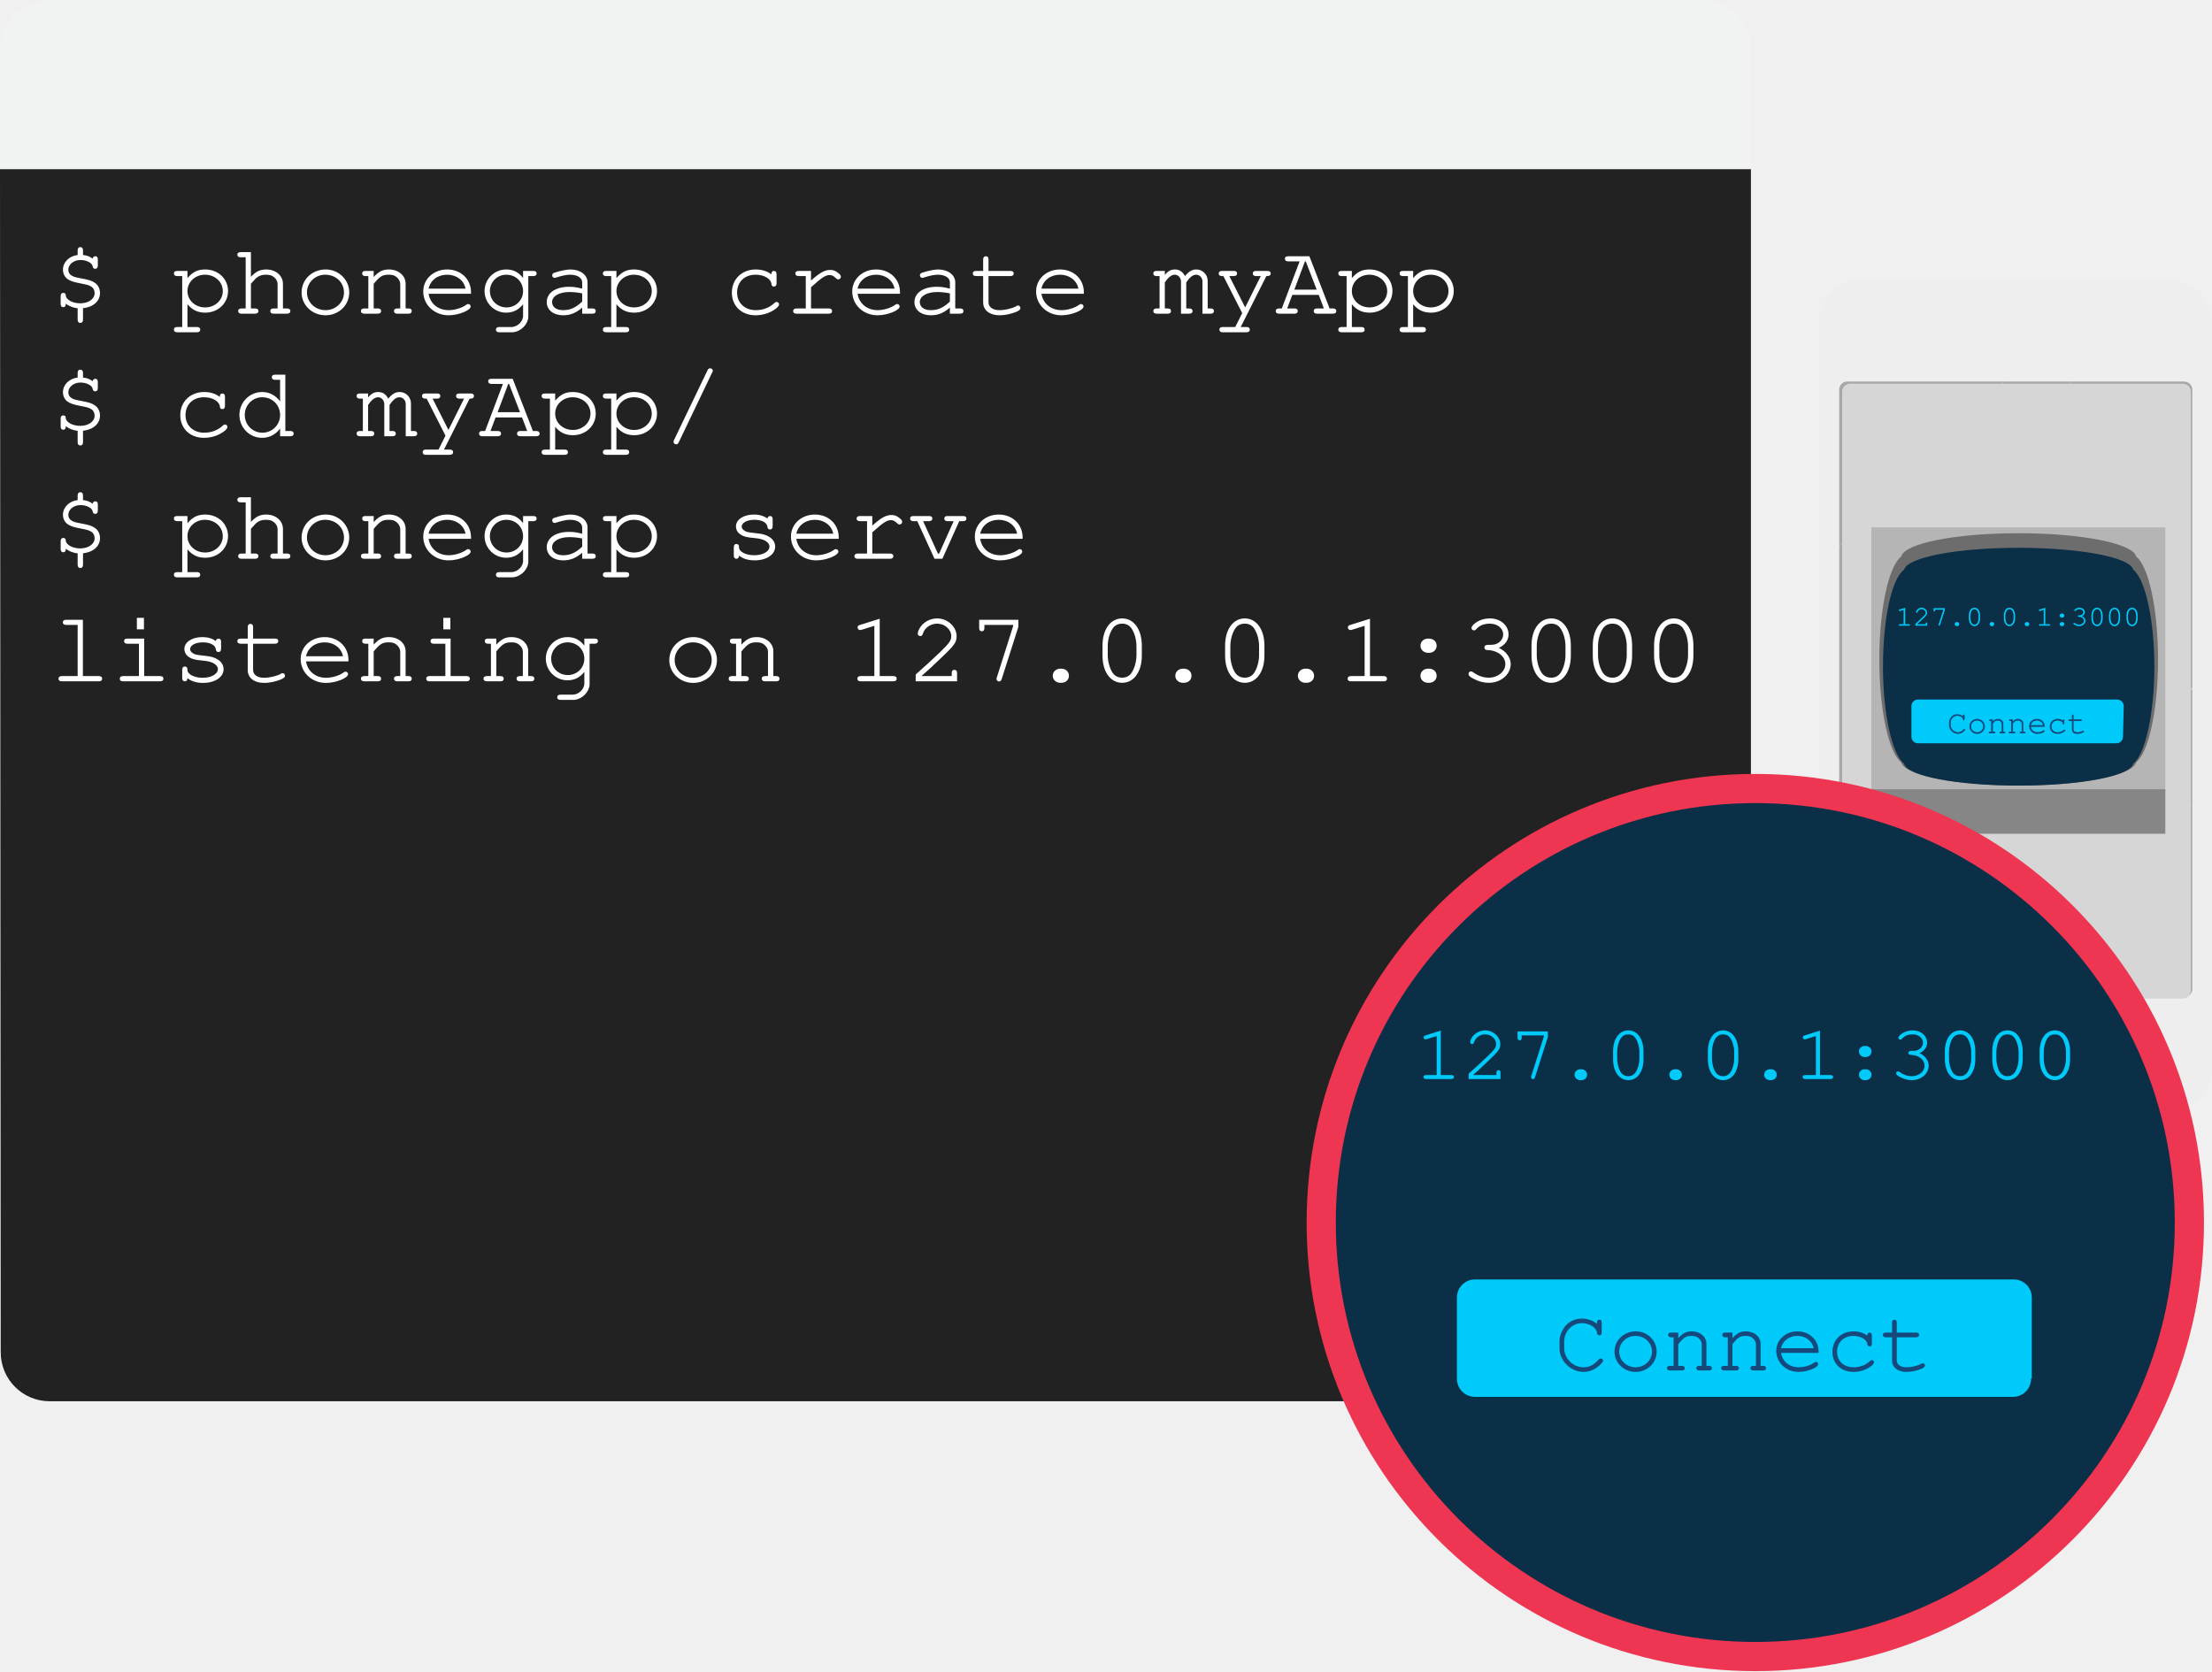
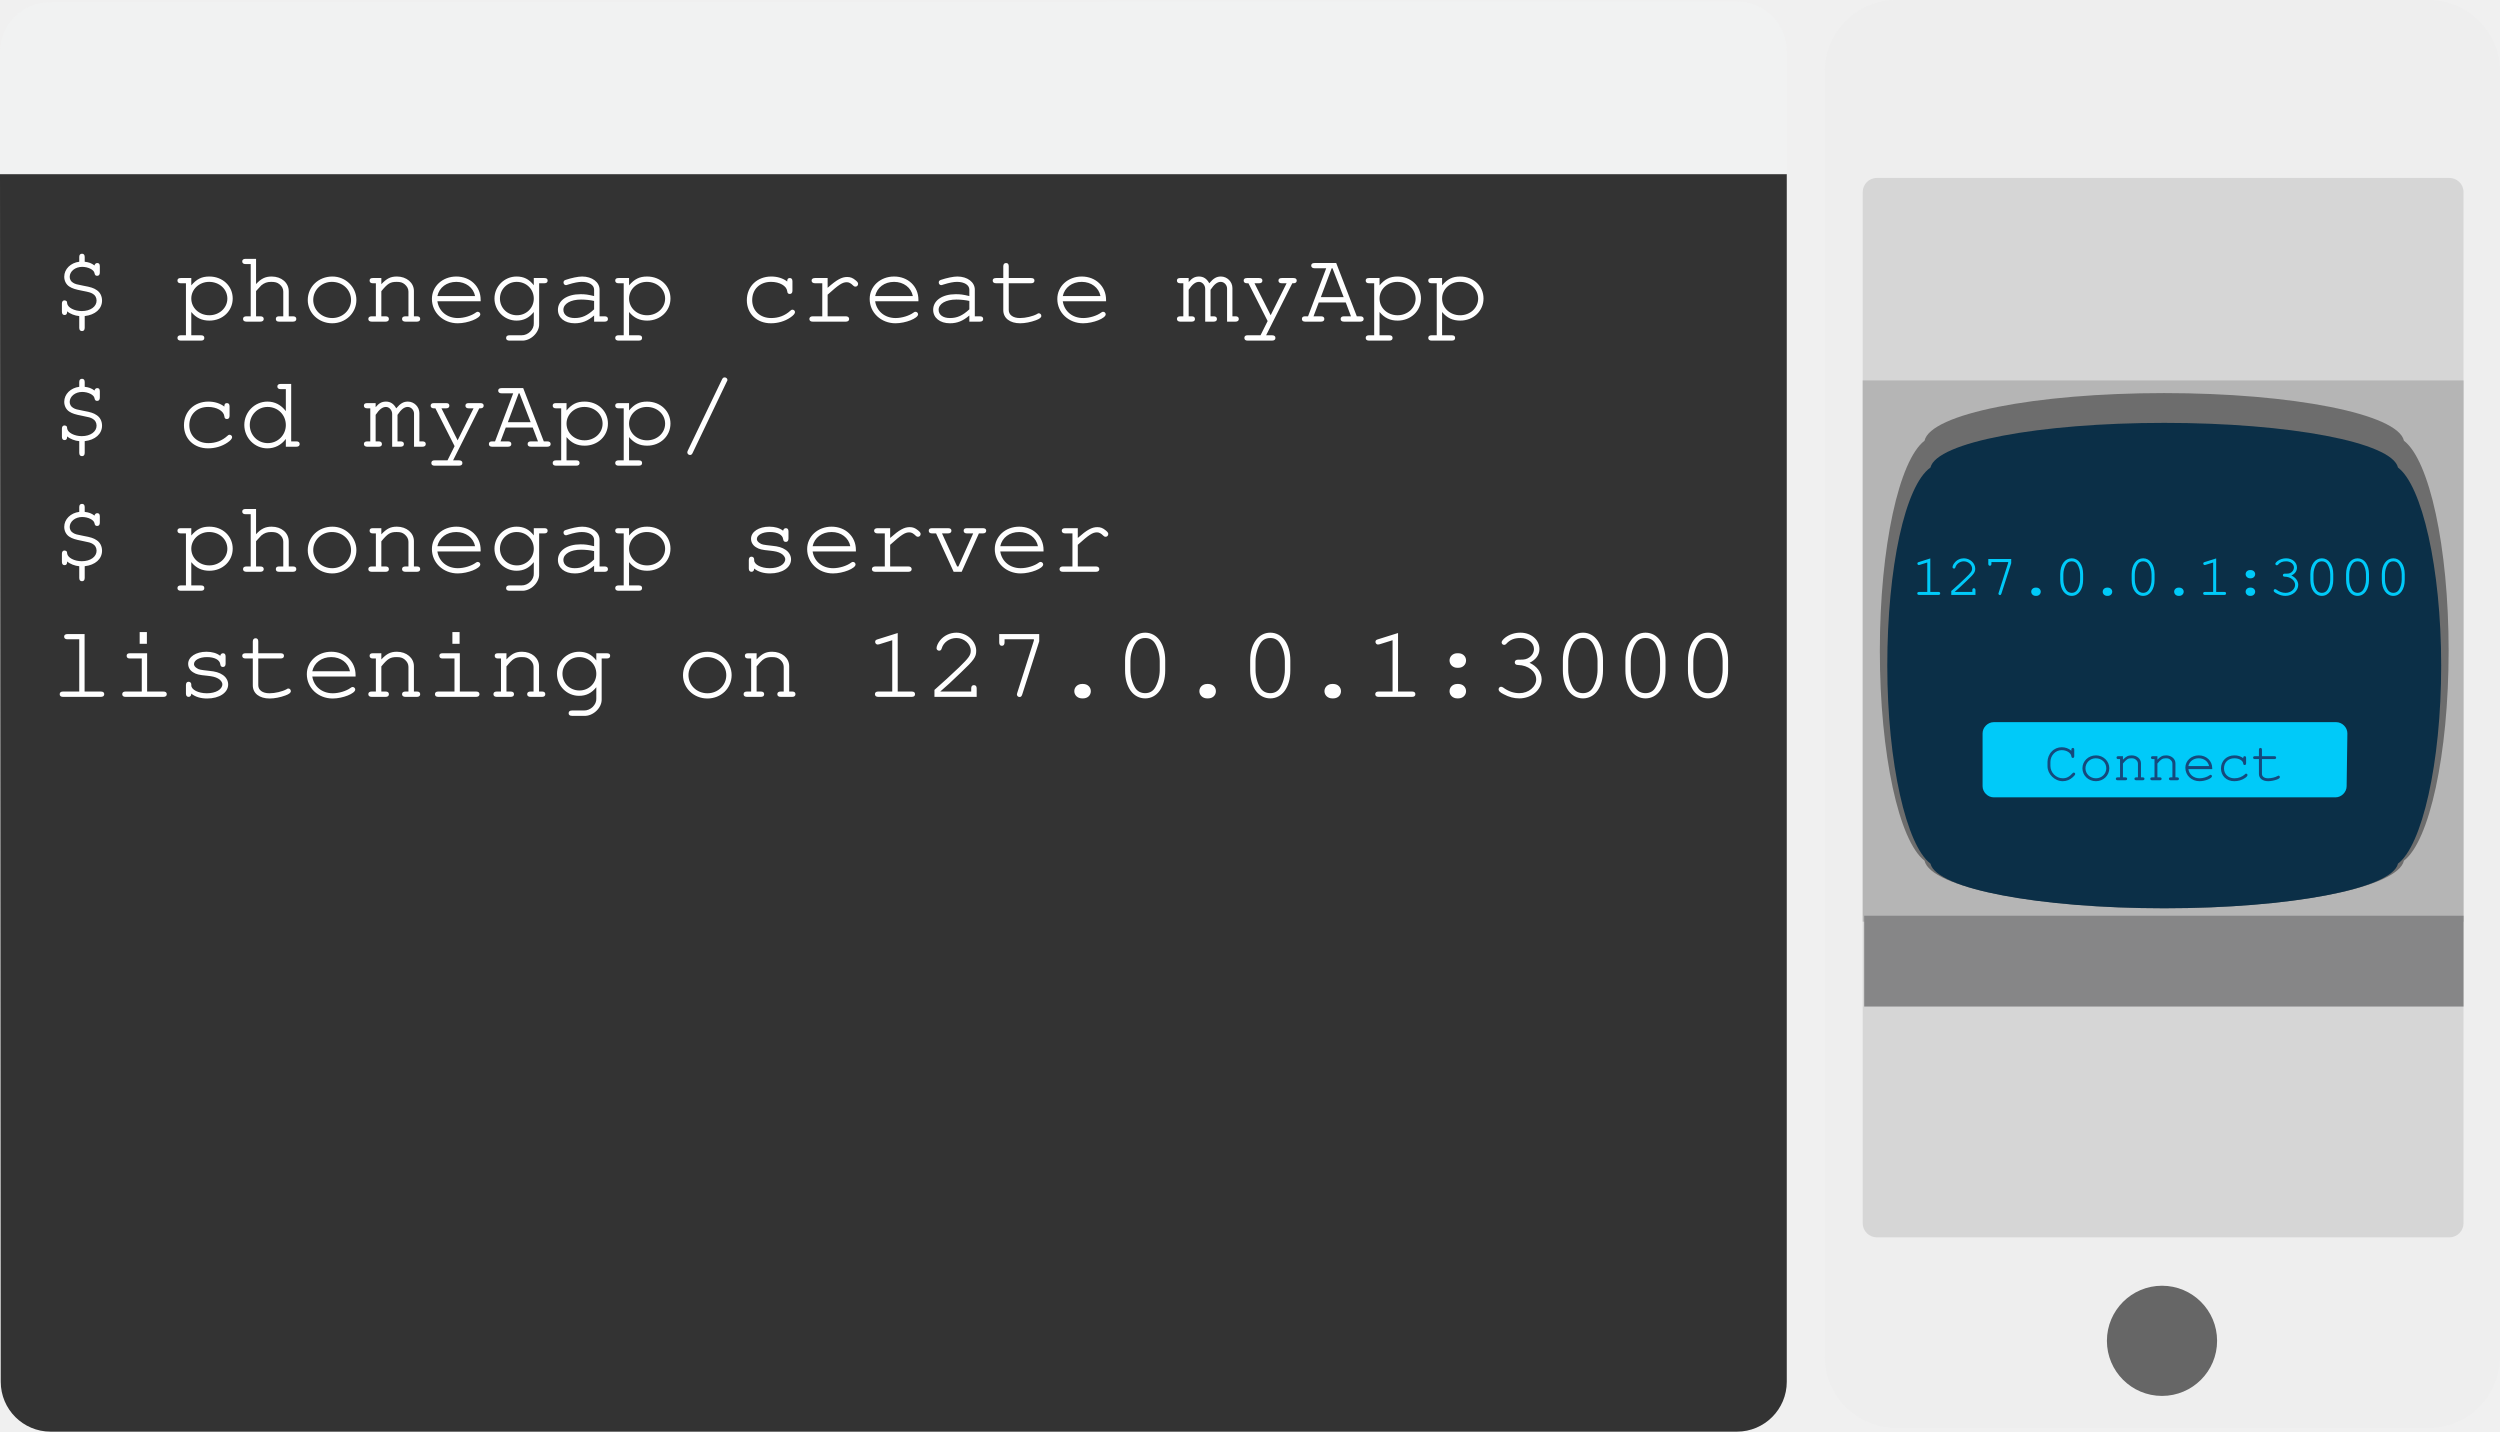
- <svg xmlns="http://www.w3.org/2000/svg" version="1.1" id="Layer_1" x="0px" y="0px" width="303.2px" height="229.1px" viewBox="0.2 0.2 303.2 229.1" enable-background="new 0.2 0.2 303.2 229.1" xml:space="preserve">
+ <svg xmlns="http://www.w3.org/2000/svg" version="1.1" id="Layer_1" x="0px" y="0px" width="335.8px" height="192.3px" viewBox="0.2 0 335.8 192.3" enable-background="new 0.2 0 335.8 192.3" xml:space="preserve">
  <g id="step_3_terminal">
    <path fill="#F1F2F2" d="M233.5,0.2c3.7,0,6.7,3,6.7,6.7v16.4h-0.4H0.2V7c0-3.7,3-6.7,6.7-6.7L233.5,0.2L233.5,0.2z" />
-     <path fill="#222222" d="M0.2,23.4h239.6h0.4v162.2c0,3.7-3,6.7-6.7,6.7H7c-3.7,0-6.7-3-6.7-6.7L0.2,23.4L0.2,23.4z" />
+     <path fill="#333333" d="M0.2,23.4h239.6h0.4v162.2c0,3.7-3,6.7-6.7,6.7H7c-3.7,0-6.7-3-6.7-6.7L0.2,23.4L0.2,23.4z" />
  </g>
  <g>
    <text transform="matrix(1 0 0 1 7 43.2043)" fill="#FFFFFF" font-family="'Monaco', Courier, monospace" font-size="14">$ phonegap create myApp</text>
    <text transform="matrix(1 0 0 1 7 60.0042)" fill="#FFFFFF" font-family="'Monaco', Courier, monospace" font-size="14">$ cd myApp/</text>
-     <text transform="matrix(1 0 0 1 7 76.804)" fill="#FFFFFF" font-family="'Monaco', Courier, monospace" font-size="14">$ phonegap serve</text>
+     <text transform="matrix(1 0 0 1 7 76.804)" fill="#FFFFFF" font-family="'Monaco', Courier, monospace" font-size="14">$ phonegap server</text>
    <text transform="matrix(1 0 0 1 7 93.6047)" fill="#FFFFFF" font-family="'Monaco', Courier, monospace" font-size="14">listening on 127.0.0.1:3000</text>
  </g>
-   <path fill="#EEEEEE" d="M303.4,146.6c0,3.1-2.5,5.7-5.7,5.7h-42.4c-3.1,0-5.7-2.5-5.7-5.7V44.3c0-3.1,2.5-5.7,5.7-5.7h42.4  c3.1,0,5.7,2.5,5.7,5.7V146.6z" />
-   <line fill="none" x1="302.1" y1="83.3" x2="248.4" y2="137" />
-   <line fill="none" x1="302.4" y1="108.5" x2="269.6" y2="141.3" />
  <g>
-     <path fill="#A8A8A8" d="M300.7,110.6v25.2c0,0.6-0.5,1.1-1.1,1.1h-25.2L300.7,110.6z" />
-     <polygon fill="#A8A8A8" points="300.7,94.6 300.7,110.6 274.4,136.9 258.3,136.9  " />
-     <path fill="#A8A8A8" d="M300.7,53.6v40.9l-42.4,42.4h-4.9c-0.6,0-1.1-0.5-1.1-1.1V84.4l0.1-0.1l31.8-31.8h15.3   C300.2,52.5,300.7,53,300.7,53.6z" />
-     <polygon fill="#A8A8A8" points="284.2,52.5 252.5,84.3 252.3,84.4 252.3,75.1 274.9,52.5  " />
-     <path fill="#A8A8A8" d="M274.9,52.5l-22.6,22.6V53.6c0-0.6,0.5-1.1,1.1-1.1H274.9z" />
-   </g>
-   <path fill="#D6D6D6" d="M300.5,136c0,0.6-0.5,1.1-1.1,1.1h-45.6c-0.6,0-1.1-0.5-1.1-1.1V53.9c0-0.6,0.5-1.1,1.1-1.1h45.6  c0.6,0,1.1,0.5,1.1,1.1V136z" />
-   <circle fill="#666666" stroke="#222222" stroke-width="0.5" stroke-miterlimit="10" cx="276.5" cy="145.4" r="4.4" />
-   <polygon fill="#B5B5B5" points="297,108.8 297,108.8 256.7,108.8 256.7,108.8 256.7,72.5 256.7,72.5 297,72.5 297,72.5 " />
-   <g>
-     <path fill="#6D6D6D" d="M296,90.6c0-7-1.3-12.8-3-14.1c-0.4-1.8-7.5-3.2-16.1-3.2c-8.7,0-15.7,1.4-16.1,3.2c-1.7,1.3-3,7.1-3,14.1   c0,7,1.3,12.8,3,14.1c0.4,1.8,7.5,3.2,16.1,3.2c8.7,0,15.7-1.4,16.1-3.2C294.7,103.4,296,97.6,296,90.6z" />
-     <path fill="#0B2F47" d="M295.5,91.6c0-6.6-1.3-12.1-2.9-13.3c-0.4-1.7-7.3-3-15.7-3c-8.4,0-15.3,1.3-15.7,3   c-1.7,1.2-2.9,6.7-2.9,13.3c0,6.6,1.3,12.1,2.9,13.3c0.4,1.7,7.3,3,15.7,3c8.4,0,15.3-1.3,15.7-3   C294.2,103.7,295.5,98.2,295.5,91.6z" />
-   </g>
-   <rect x="256.8" y="108.4" fill="#868687" width="40.2" height="6.1" />
-   <text transform="matrix(1 0 0 1 260.0352 85.9788)" fill="#00CAF9" font-family="'Monaco', Courier, monospace" font-size="4">127.0.0.1:3000</text>
-   <path fill="#00CAF9" d="M291.2,101.2c0,0.5-0.4,0.9-0.9,0.9h-27.2c-0.5,0-0.9-0.4-0.9-0.9V97c0-0.5,0.4-0.9,0.9-0.9h27.3  c0.5,0,0.9,0.4,0.9,0.9L291.2,101.2L291.2,101.2z" />
-   <text transform="matrix(1 0 0 1 267.0898 100.7366)" fill="#15497C" font-family="'Monaco', Courier, monospace" font-size="4.574">Connect</text>
-   <circle fill="#0B2F47" stroke="#EE3551" stroke-width="4" stroke-miterlimit="10" cx="240.8" cy="167.8" r="59.5" />
-   <g>
-     <text transform="matrix(1 0 0 1 194.1445 148.1272)" fill="#00CAF9" font-family="'Monaco', Courier, monospace" font-size="10.829">127.0.0.1:3000</text>
-     <path fill="#00CAF9" d="M278.6,189.2c0,1.4-1.1,2.5-2.5,2.5h-73.7c-1.4,0-2.5-1.1-2.5-2.5v-11.1c0-1.4,1.1-2.5,2.5-2.5h73.8   c1.4,0,2.5,1.1,2.5,2.5v11.1H278.6z" />
-     <text transform="matrix(1 0 0 1 213.2432 188.0784)" fill="#15497C" font-family="'Monaco', Courier, monospace" font-size="12.382">Connect</text>
+     <path fill="#EEEEEE" d="M336,182.2c0,5.2-4.2,9.6-9.6,9.6h-71.5c-5.2,0-9.6-4.2-9.6-9.6V9.6c0-5.2,4.2-9.6,9.6-9.6h71.5   c5.2,0,9.6,4.2,9.6,9.6V182.2z" />
+     <path fill="#D6D6D6" d="M331.1,164.3c0,1-0.8,1.9-1.9,1.9h-76.9c-1,0-1.9-0.8-1.9-1.9V25.8c0-1,0.8-1.9,1.9-1.9h76.9   c1,0,1.9,0.8,1.9,1.9V164.3z" />
+     <circle fill="#666666" cx="290.6" cy="180.1" r="7.4" />
+     <polygon fill="#B5B5B5" points="331.1,123.8 331.1,123.8 250.4,123.8 250.4,123.8 250.4,51.1 250.4,51.1 331.1,51.1 331.1,51.1     " />
+     <g>
+       <path fill="#6D6D6D" d="M329.1,87.4c0-14-2.6-25.6-6-28.2c-0.8-3.6-15-6.4-32.2-6.4c-17.4,0-31.4,2.8-32.2,6.4    c-3.4,2.6-6,14.2-6,28.2c0,14,2.6,25.6,6,28.2c0.8,3.6,15,6.4,32.2,6.4c17.4,0,31.4-2.8,32.2-6.4    C326.5,113,329.1,101.4,329.1,87.4z" />
+       <path fill="#0B2F47" d="M328.1,89.4c0-13.2-2.6-24.2-5.8-26.6c-0.8-3.4-14.6-6-31.4-6s-30.6,2.6-31.4,6    c-3.4,2.4-5.8,13.4-5.8,26.6c0,13.2,2.6,24.2,5.8,26.6c0.8,3.4,14.6,6,31.4,6s30.6-2.6,31.4-6C325.5,113.6,328.1,102.6,328.1,89.4    z" />
+     </g>
+     <rect x="250.6" y="123" fill="#868687" width="80.5" height="12.2" />
+     <text transform="matrix(1 0 0 1 256.8687 79.9143)" fill="#00CAF9" font-family="'Monaco', Courier, monospace" font-size="8">127.0.0.1:3000</text>
+     <path fill="#00CAF9" d="M315.4,105.6c0,0.8-0.7,1.5-1.5,1.5H268c-0.8,0-1.5-0.7-1.5-1.5v-7.1c0-0.8,0.7-1.5,1.5-1.5h46   c0.8,0,1.5,0.7,1.5,1.5L315.4,105.6L315.4,105.6z" />
+     <text transform="matrix(1 0 0 1 274.7681 104.8059)" fill="#15497C" font-family="'Monaco', Courier, monospace" font-size="7.715">Connect</text>
  </g>
</svg>
